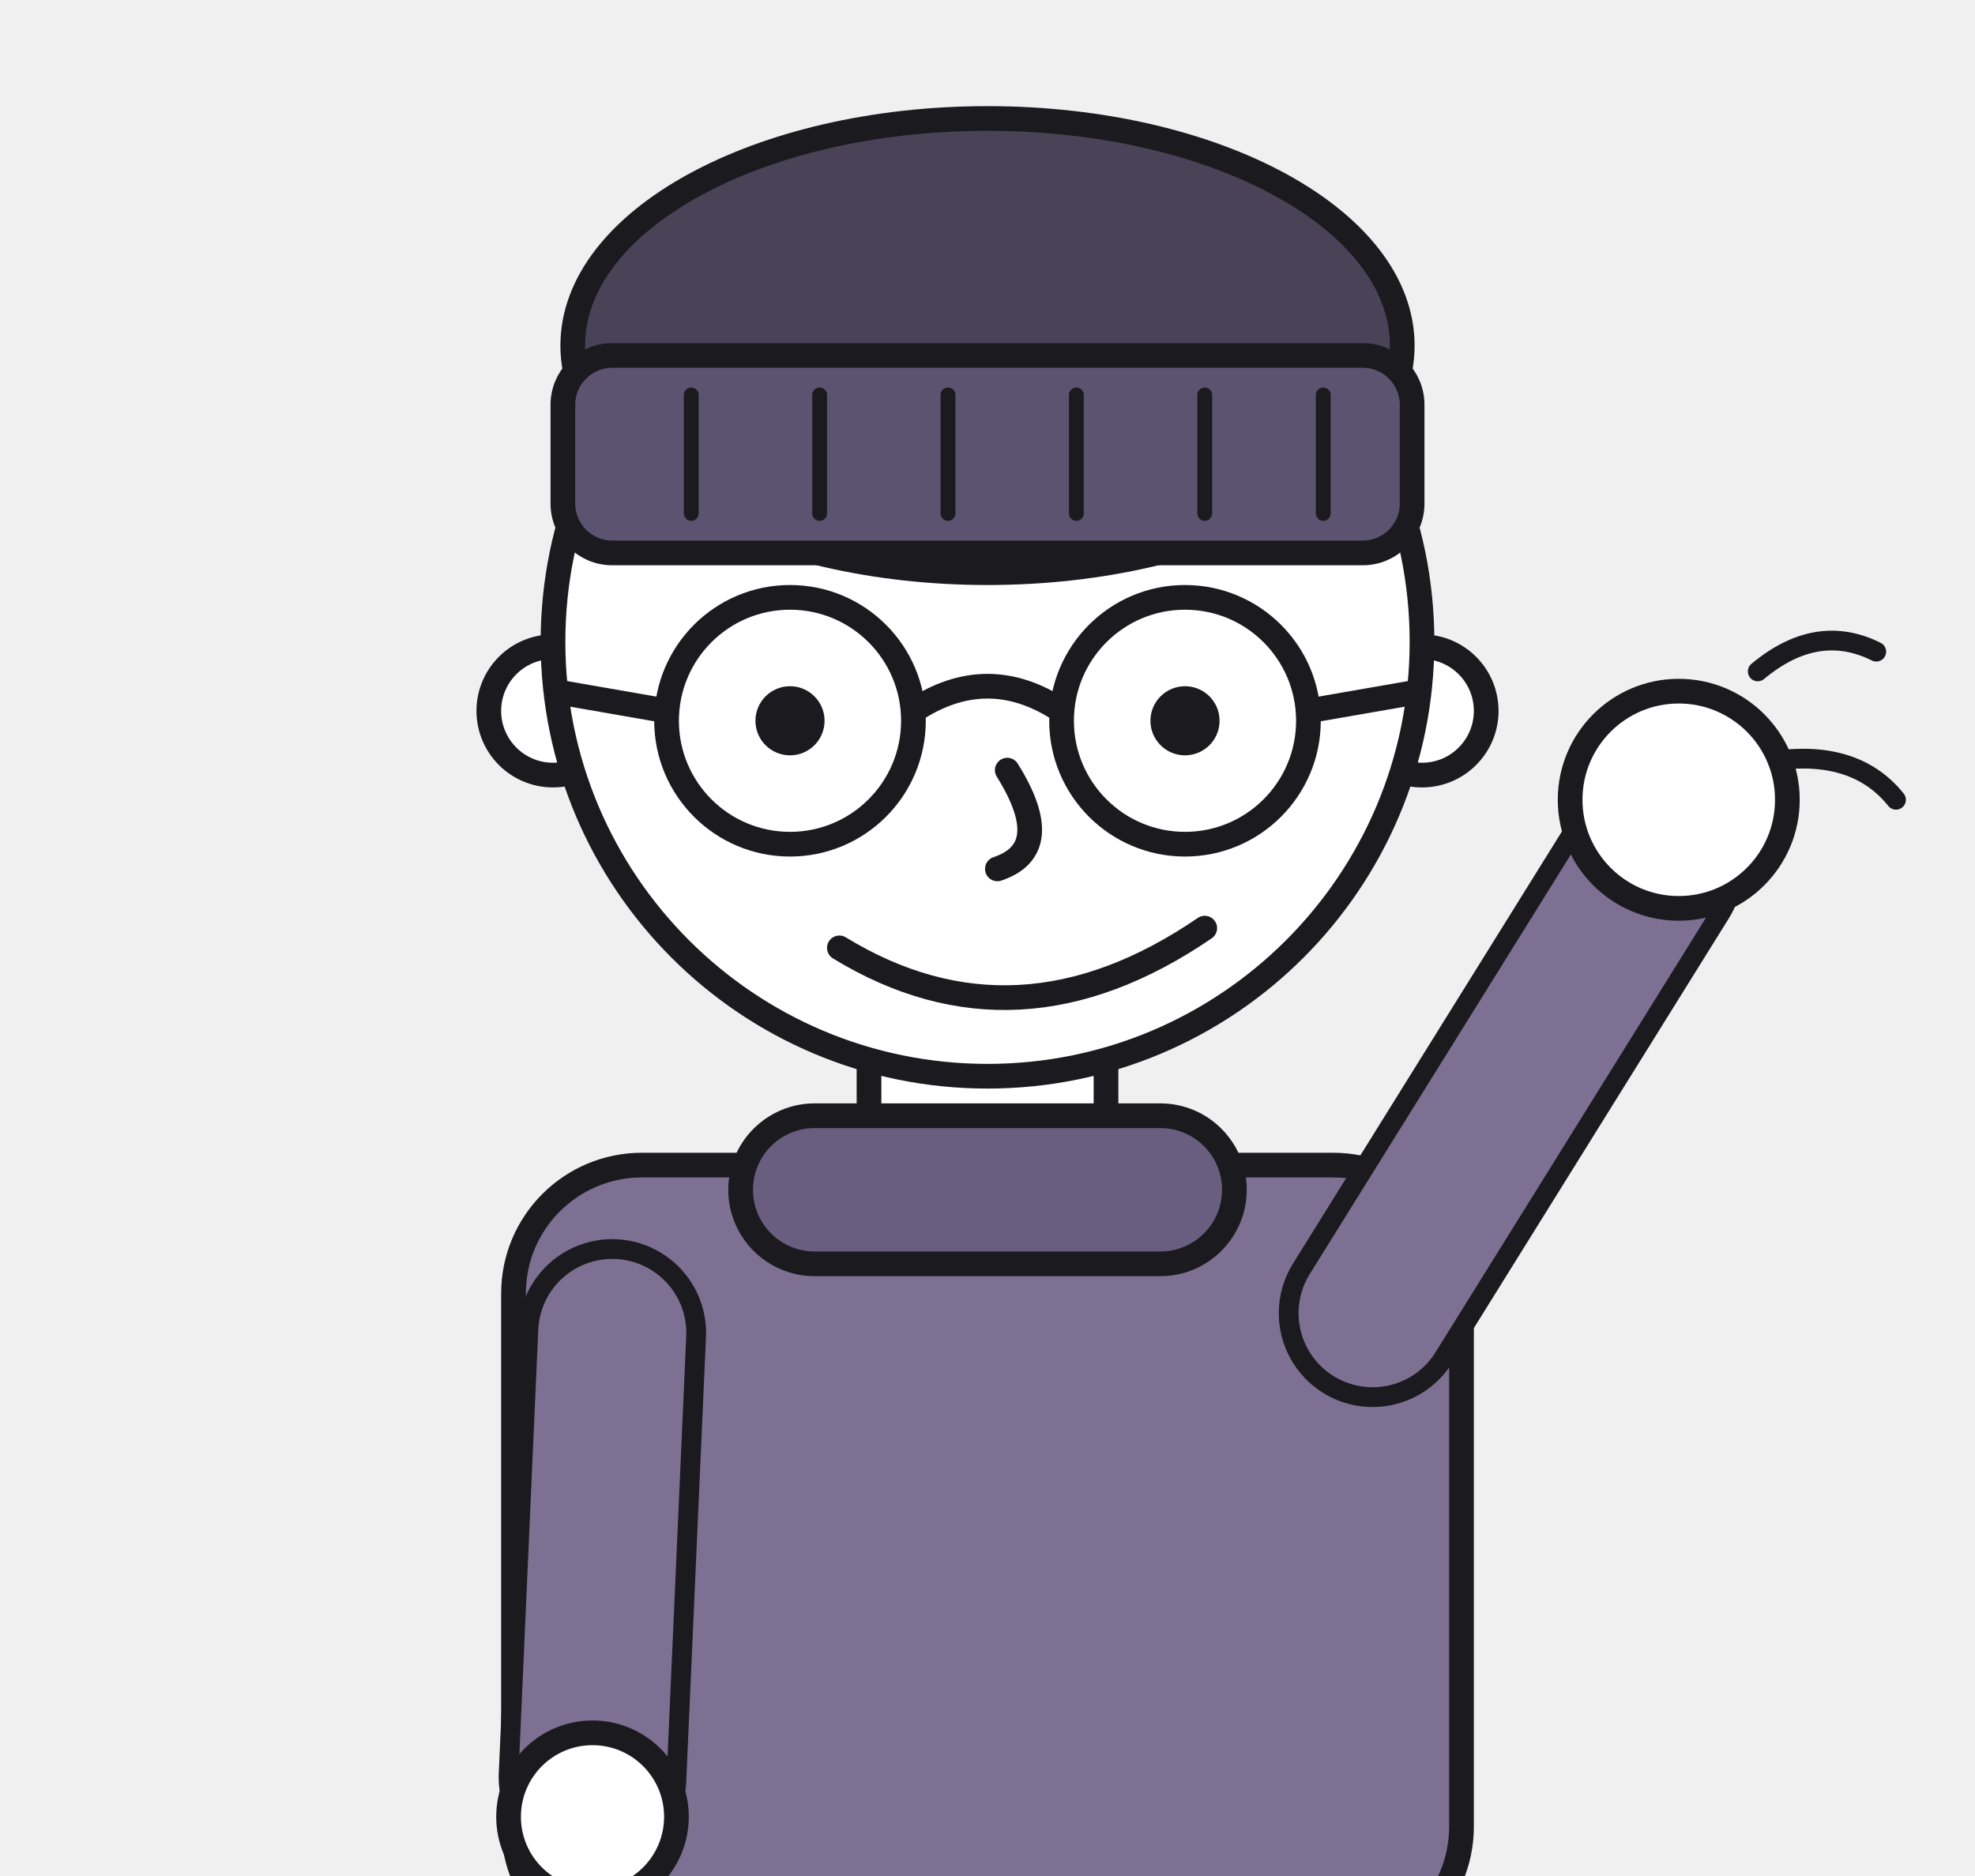
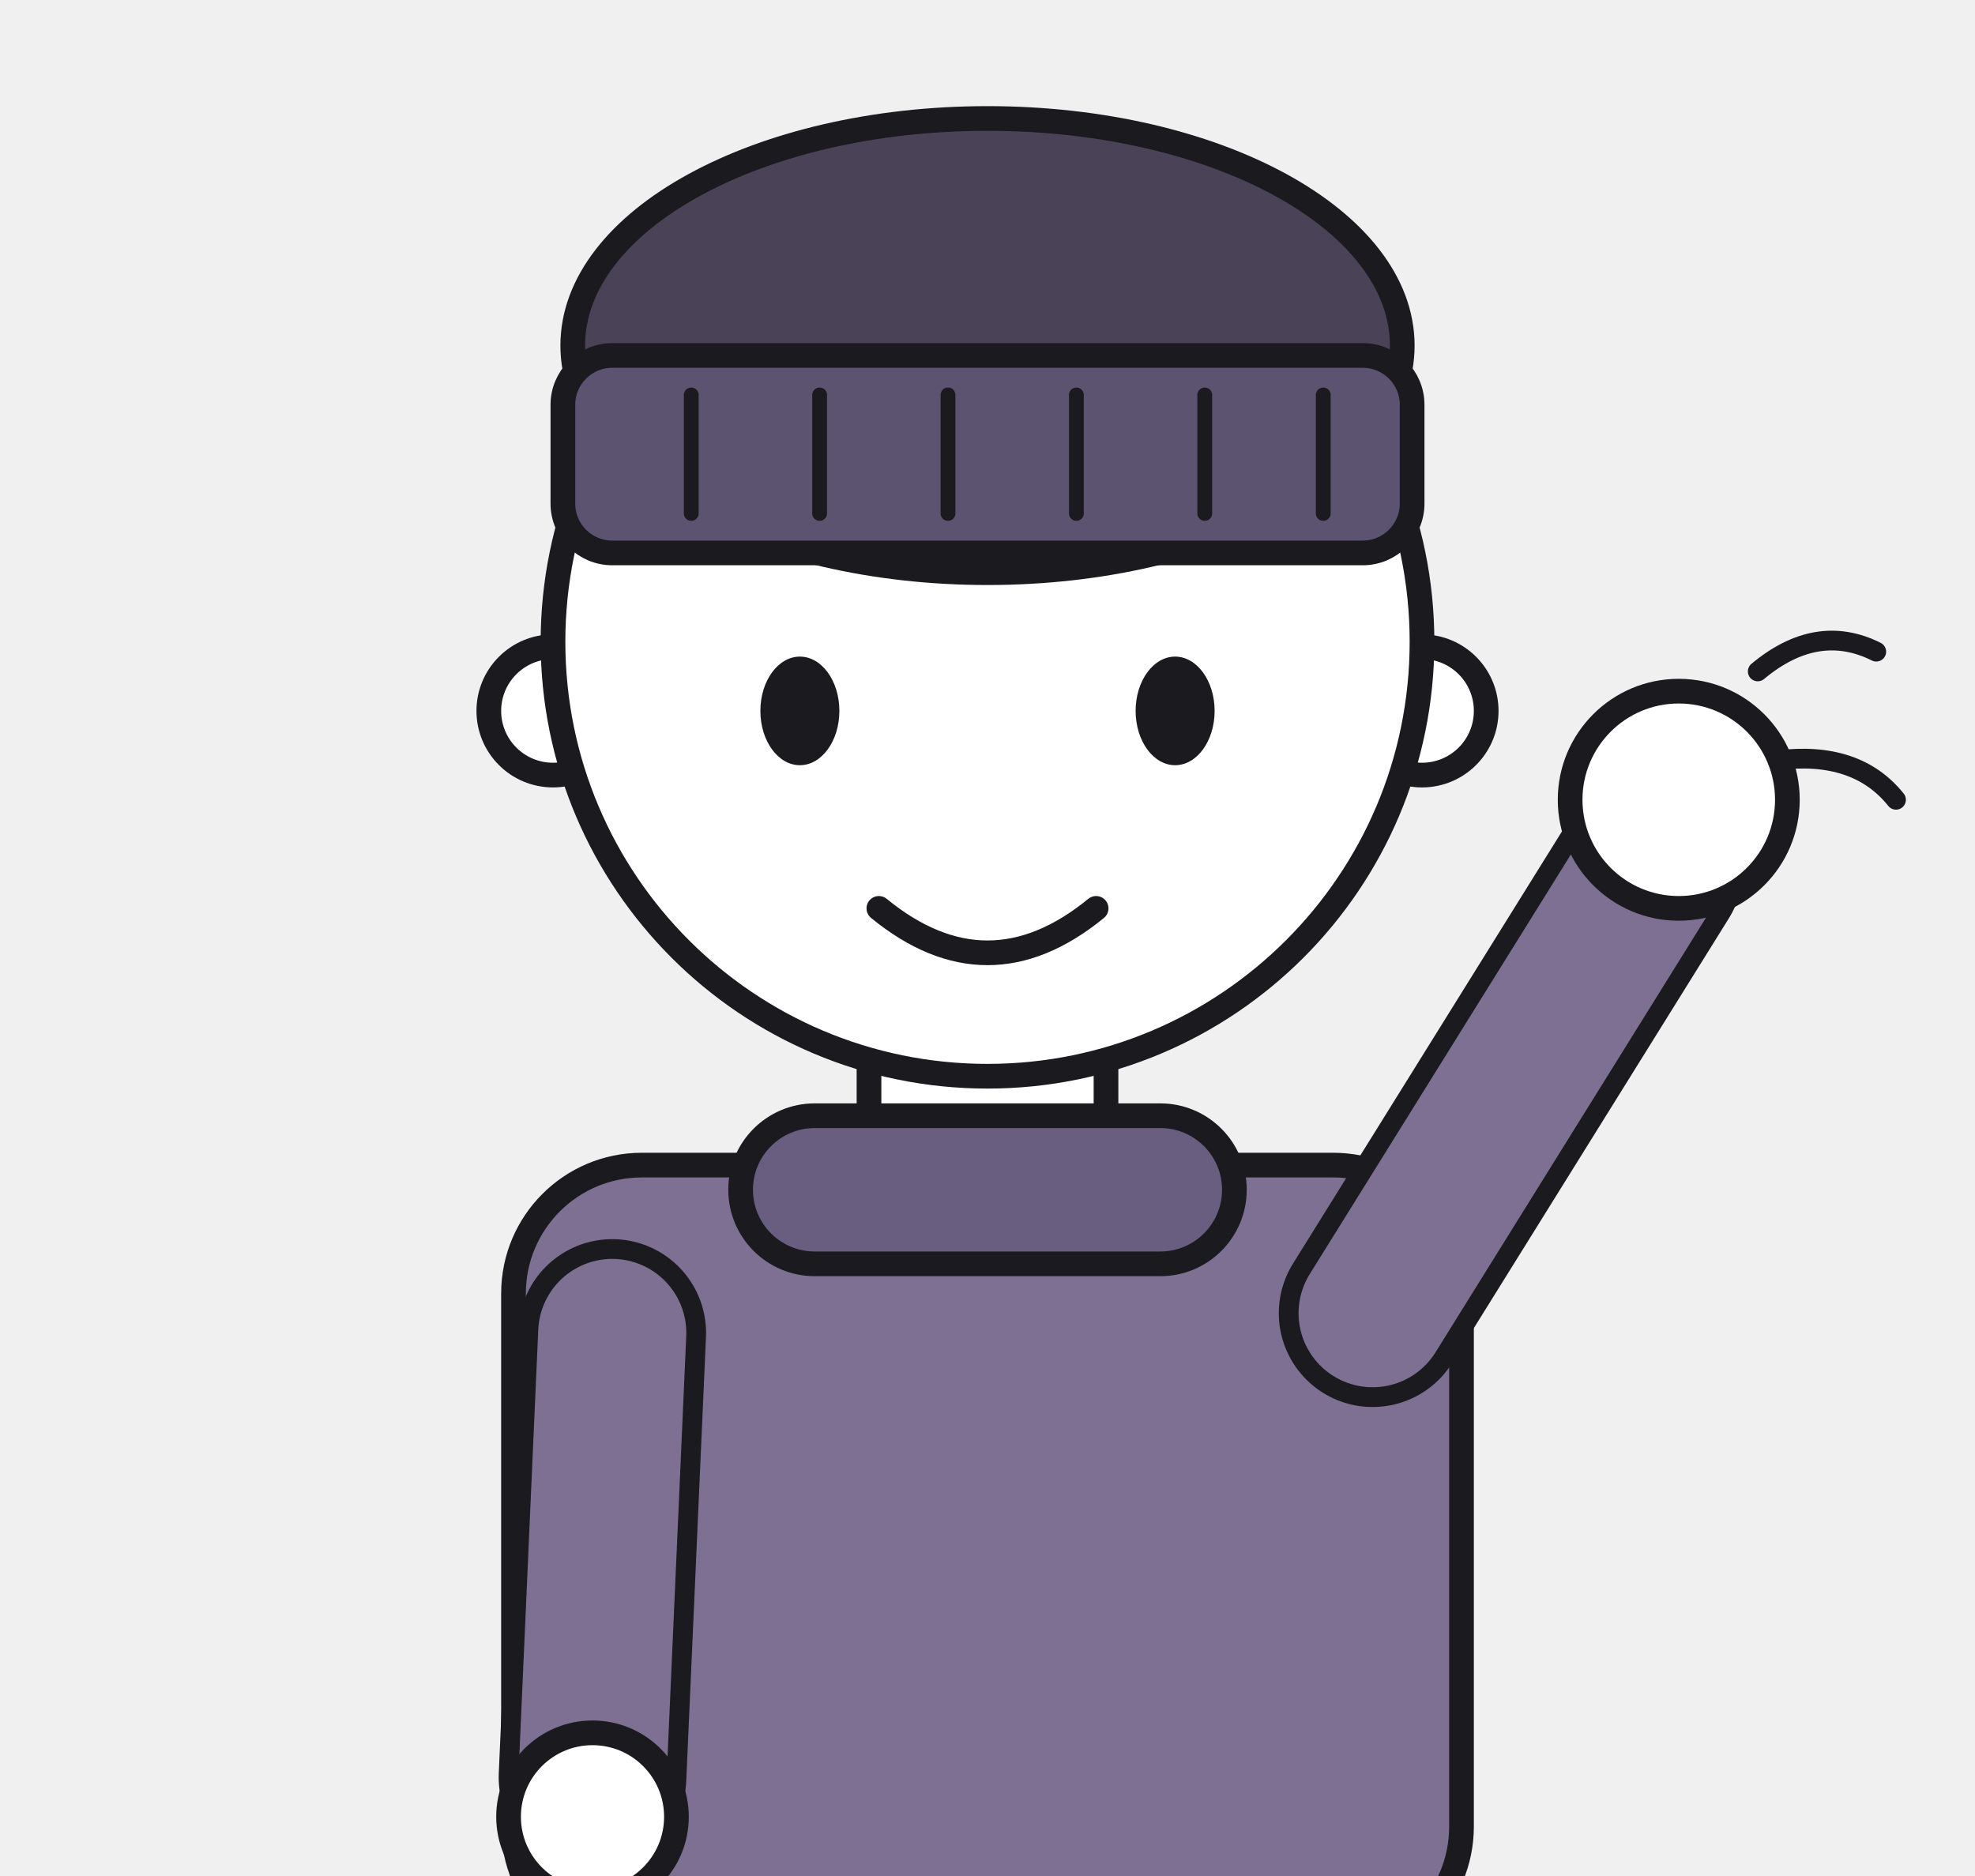
<svg xmlns="http://www.w3.org/2000/svg" viewBox="0 60 400 380" fill="none" stroke="#1a1a1f" stroke-width="5" stroke-linejoin="round" stroke-linecap="round">
  <rect x="176" y="250" width="48" height="70" fill="#fff" />
  <rect x="104" y="296" width="192" height="160" rx="26" fill="#7d7092" />
  <rect x="150" y="286" width="100" height="30" rx="15" fill="#6a5e80" />
  <line x1="124" y1="330" x2="120" y2="420" stroke="#1a1a1f" stroke-width="38" />
  <line x1="124" y1="330" x2="120" y2="420" stroke="#7d7092" stroke-width="30" />
  <g class="wave">
    <line x1="278" y1="326" x2="334" y2="236" stroke="#1a1a1f" stroke-width="38" />
    <line x1="278" y1="326" x2="334" y2="236" stroke="#7d7092" stroke-width="30" />
    <circle cx="340" cy="222" r="22" fill="#fff" />
    <path d="M356 196 Q368 186 380 192 M360 214 Q376 212 384 222" stroke-width="4" />
  </g>
  <circle cx="120" cy="428" r="17" fill="#fff" />
  <circle cx="112" cy="204" r="13" fill="#fff" />
  <circle cx="288" cy="204" r="13" fill="#fff" />
  <clipPath id="hc2">
    <circle cx="200" cy="190" r="86" />
  </clipPath>
  <circle cx="200" cy="190" r="88" fill="#fff" />
  <g clip-path="url(#hc2)">
    <g class="face">
-       <circle cx="160" cy="206" r="25" fill="#fff" />
-       <circle cx="240" cy="206" r="25" fill="#fff" />
-       <path d="M185 204 Q200 194 215 204" fill="none" />
-       <line x1="135" y1="204" x2="112" y2="200" />
-       <line x1="265" y1="204" x2="288" y2="200" />
      <g class="pupils" fill="#1a1a1f" stroke="none">
-         <circle cx="160" cy="206" r="7" />
-         <circle cx="240" cy="206" r="7" />
+         <ellipse cx="162" cy="204" rx="8" ry="11" />
+         <ellipse cx="238" cy="204" rx="8" ry="11" />
      </g>
-       <line x1="144" y1="170" x2="176" y2="172" />
-       <line x1="226" y1="166" x2="258" y2="156" />
-       <path d="M204 216 Q214 232 202 236" fill="none" />
-       <path d="M170 252 Q206 274 244 248" fill="none" />
+       <path d="M178 244 Q200 262 222 244" fill="none" />
    </g>
  </g>
  <ellipse cx="200" cy="130" rx="84" ry="46" fill="#4a4357" />
  <rect x="114" y="132" width="172" height="40" rx="10" fill="#5c5370" />
  <g stroke-width="3">
    <line x1="140" y1="140" x2="140" y2="164" />
    <line x1="166" y1="140" x2="166" y2="164" />
    <line x1="192" y1="140" x2="192" y2="164" />
    <line x1="218" y1="140" x2="218" y2="164" />
    <line x1="244" y1="140" x2="244" y2="164" />
    <line x1="268" y1="140" x2="268" y2="164" />
  </g>
</svg>
